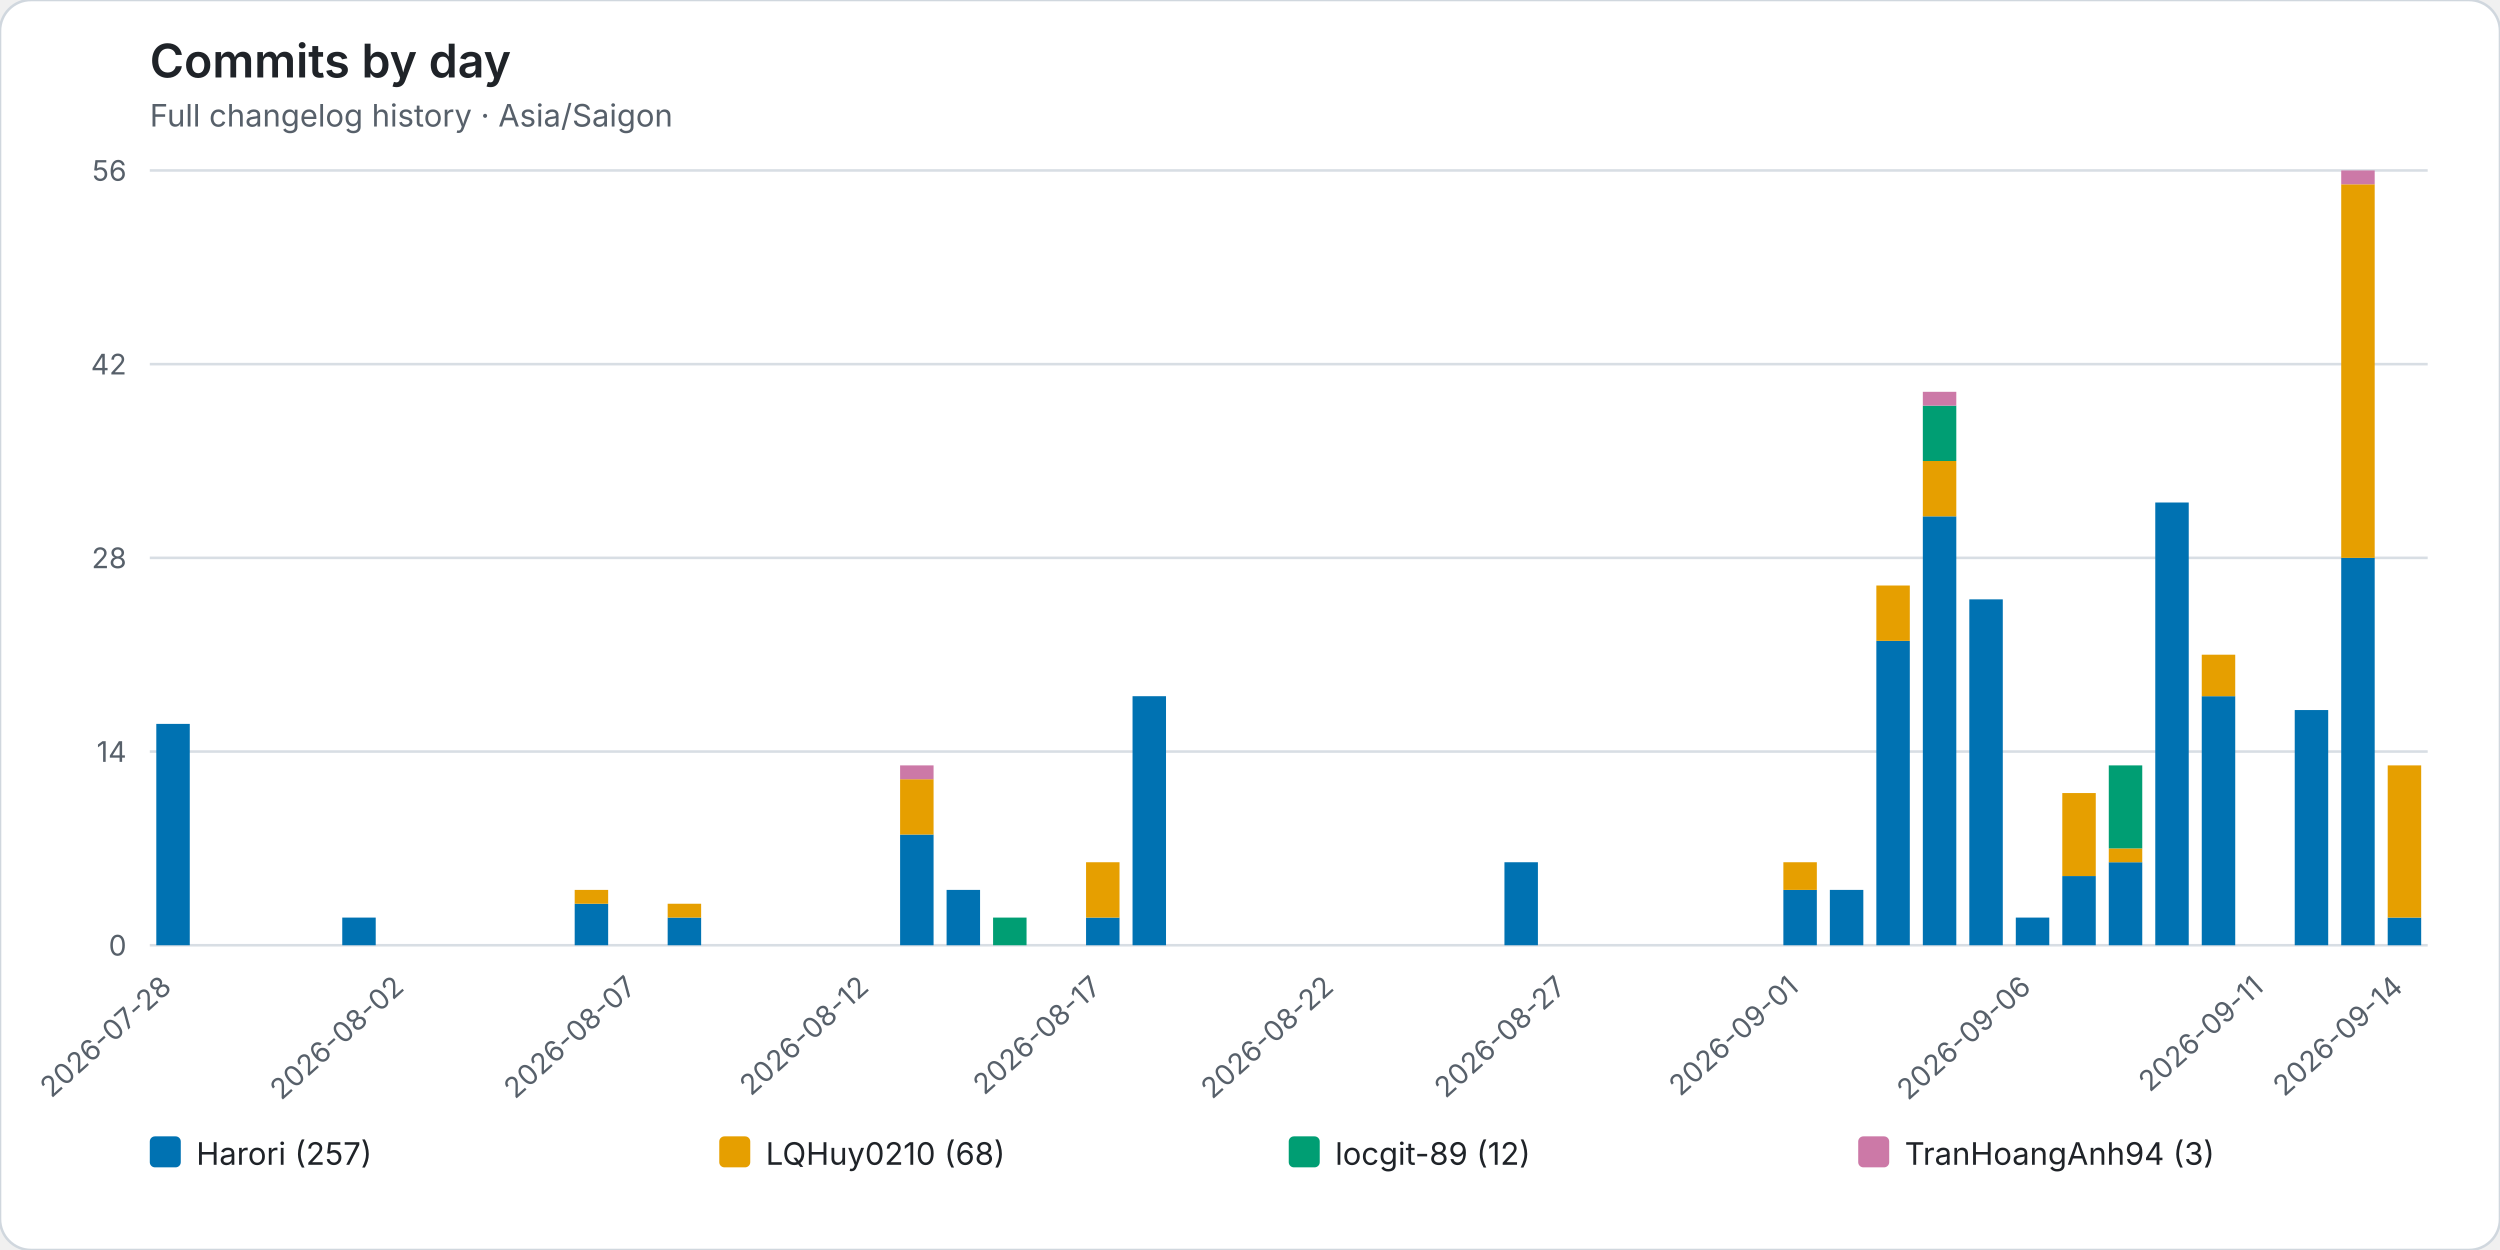
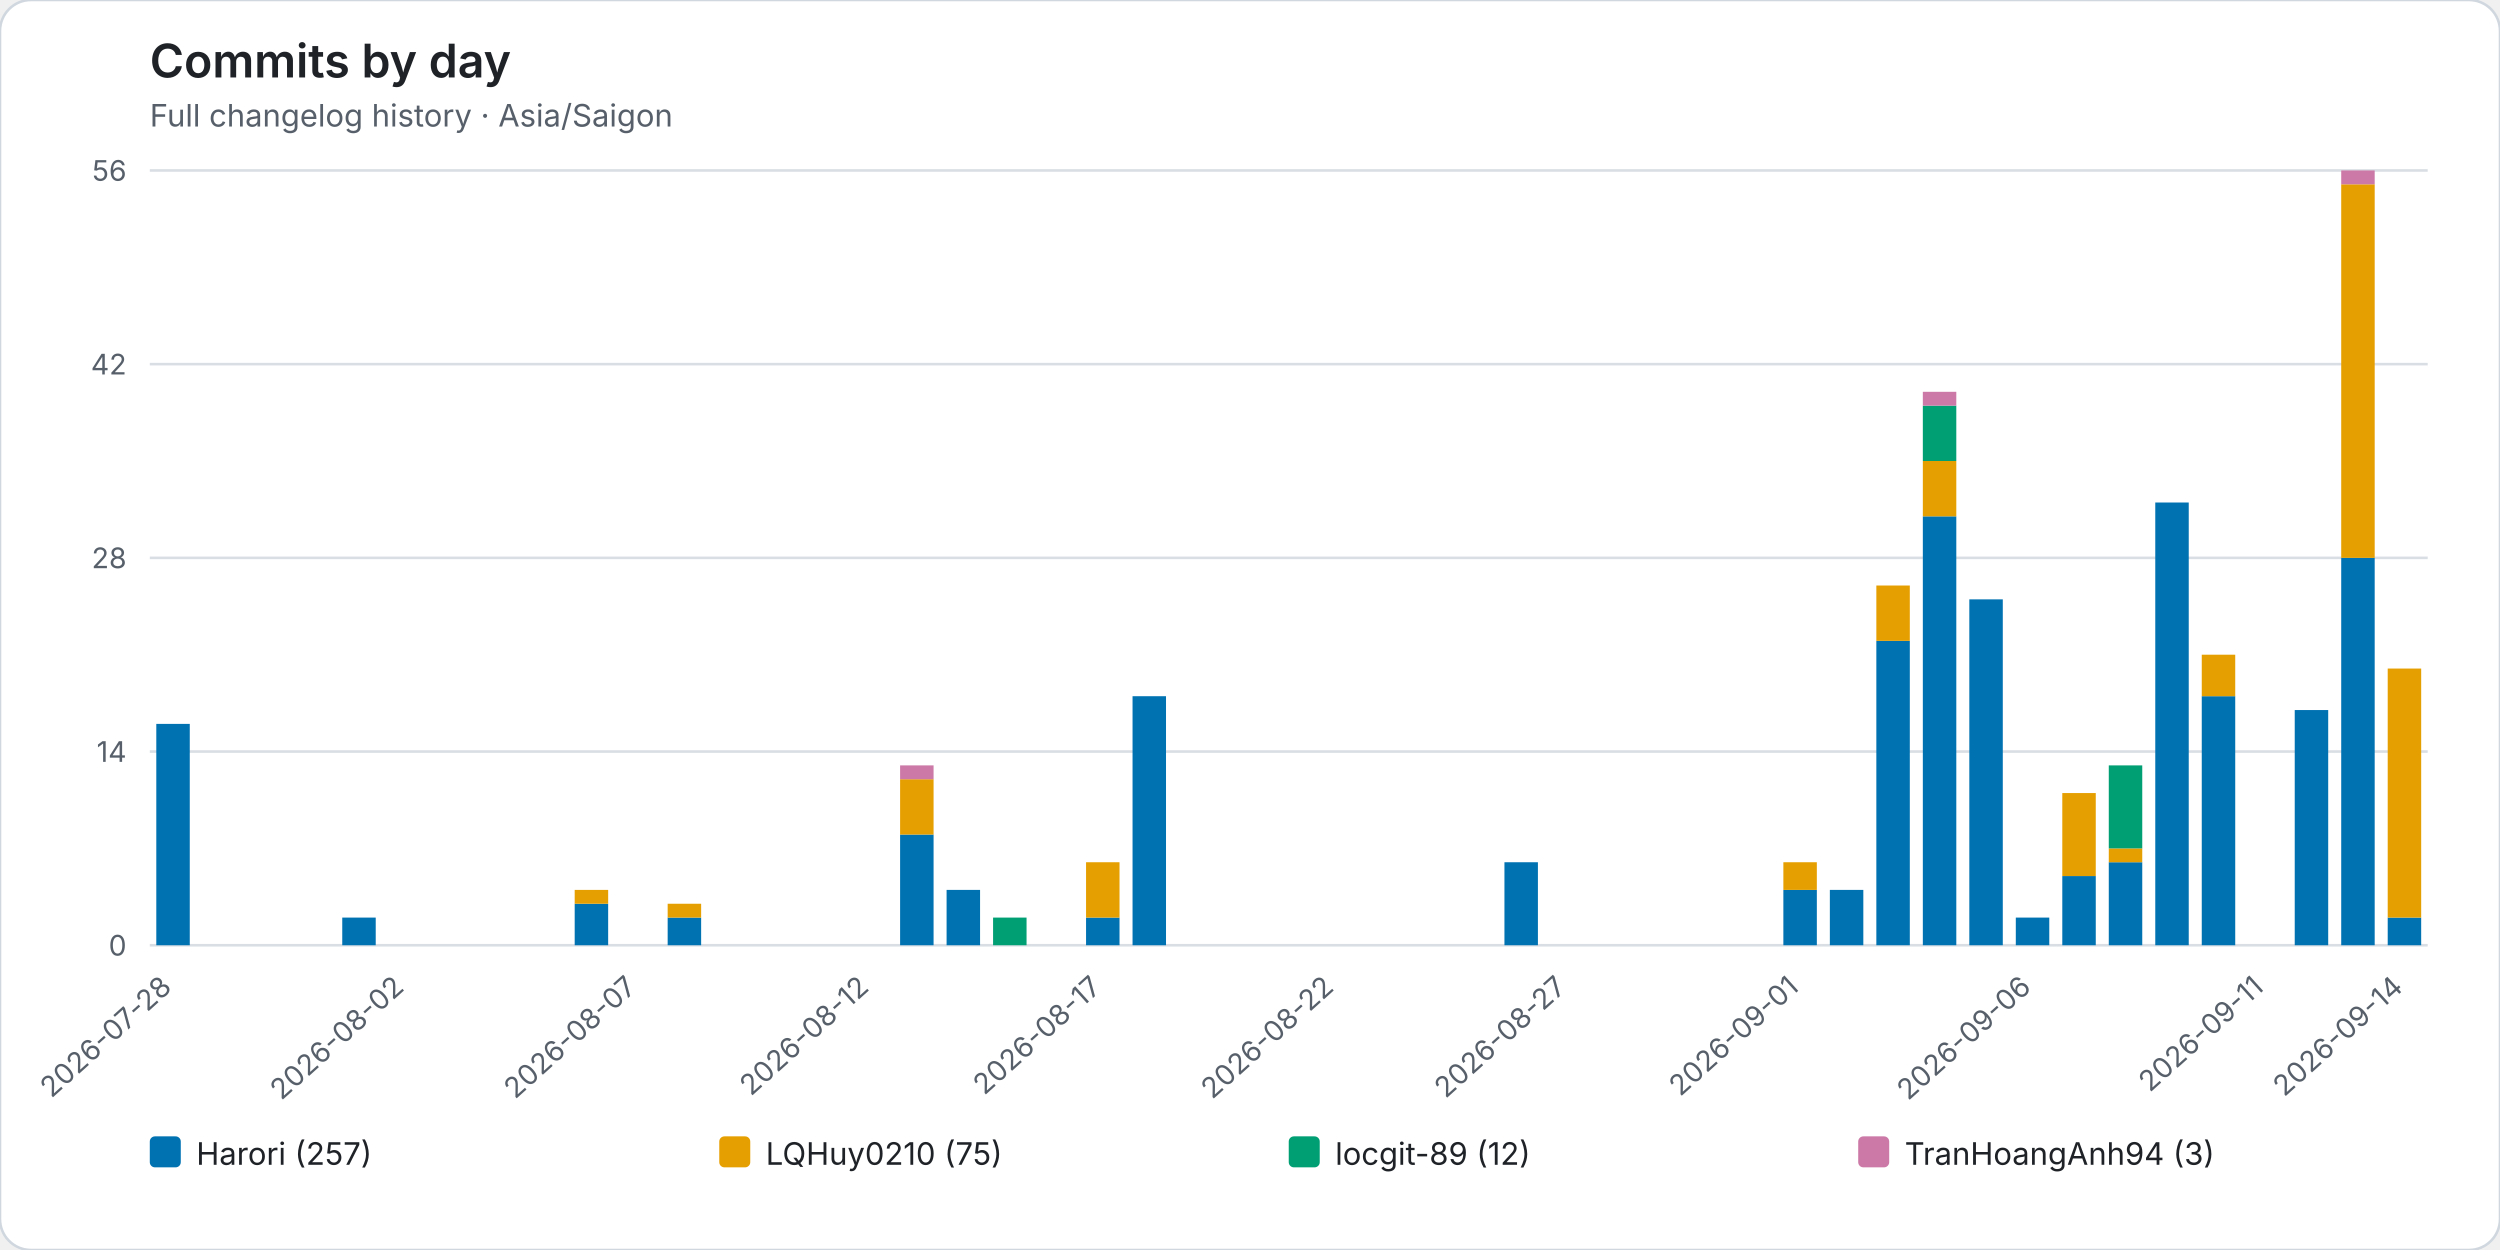
<svg xmlns="http://www.w3.org/2000/svg" role="img" viewBox="0 0 968 484">
  <rect width="968" height="484" rx="12" fill="#ffffff" stroke="#d0d7de" />
  <style>text{font-family:system-ui,-apple-system,BlinkMacSystemFont,"Segoe UI",sans-serif}.axis{fill:#57606a;font-size:11px}.heading{fill:#1f2328;font-size:18px;font-weight:600}.subheading{fill:#57606a;font-size:12px}.grid{stroke:#d8dee4;stroke-width:1}.legend{fill:#1f2328;font-size:12px}</style>
  <text class="heading" x="58" y="30">Commits by day</text>
  <text class="subheading" x="58" y="49">Full changelog history · Asia/Saigon</text>
  <line class="grid" x1="58" y1="366.00" x2="940" y2="366.00" />
  <text class="axis" x="49" y="370.00" text-anchor="end">0</text>
  <line class="grid" x1="58" y1="291.00" x2="940" y2="291.00" />
  <text class="axis" x="49" y="295.00" text-anchor="end">14</text>
  <line class="grid" x1="58" y1="216.00" x2="940" y2="216.00" />
  <text class="axis" x="49" y="220.00" text-anchor="end">28</text>
  <line class="grid" x1="58" y1="141.00" x2="940" y2="141.00" />
  <text class="axis" x="49" y="145.00" text-anchor="end">42</text>
  <line class="grid" x1="58" y1="66.00" x2="940" y2="66.00" />
  <text class="axis" x="49" y="70.00" text-anchor="end">56</text>
  <g data-date="2026-07-28">
    <rect x="60.52" y="280.29" width="12.96" height="85.71" fill="#0072B2" />
  </g>
  <text class="axis" x="67.00" y="383" text-anchor="end" transform="rotate(-42 67.00 383)">2026-07-28</text>
  <g data-date="2026-07-29">
  </g>
  <g data-date="2026-07-30">
  </g>
  <g data-date="2026-07-31">
  </g>
  <g data-date="2026-08-01">
    <rect x="132.52" y="355.29" width="12.96" height="10.71" fill="#0072B2" />
  </g>
  <g data-date="2026-08-02">
  </g>
  <text class="axis" x="157.00" y="383" text-anchor="end" transform="rotate(-42 157.00 383)">2026-08-02</text>
  <g data-date="2026-08-03">
  </g>
  <g data-date="2026-08-04">
  </g>
  <g data-date="2026-08-05">
  </g>
  <g data-date="2026-08-06">
    <rect x="222.52" y="349.93" width="12.96" height="16.07" fill="#0072B2" />
    <rect x="222.52" y="344.57" width="12.96" height="5.36" fill="#E69F00" />
  </g>
  <g data-date="2026-08-07">
  </g>
  <text class="axis" x="247.00" y="383" text-anchor="end" transform="rotate(-42 247.00 383)">2026-08-07</text>
  <g data-date="2026-08-08">
    <rect x="258.52" y="355.29" width="12.96" height="10.71" fill="#0072B2" />
    <rect x="258.52" y="349.93" width="12.96" height="5.36" fill="#E69F00" />
  </g>
  <g data-date="2026-08-09">
  </g>
  <g data-date="2026-08-10">
  </g>
  <g data-date="2026-08-11">
  </g>
  <g data-date="2026-08-12">
  </g>
  <text class="axis" x="337.00" y="383" text-anchor="end" transform="rotate(-42 337.00 383)">2026-08-12</text>
  <g data-date="2026-08-13">
    <rect x="348.52" y="323.14" width="12.96" height="42.86" fill="#0072B2" />
    <rect x="348.52" y="301.71" width="12.96" height="21.43" fill="#E69F00" />
    <rect x="348.52" y="296.36" width="12.96" height="5.36" fill="#CC79A7" />
  </g>
  <g data-date="2026-08-14">
    <rect x="366.52" y="344.57" width="12.96" height="21.43" fill="#0072B2" />
  </g>
  <g data-date="2026-08-15">
    <rect x="384.52" y="355.29" width="12.96" height="10.71" fill="#009E73" />
  </g>
  <g data-date="2026-08-16">
  </g>
  <g data-date="2026-08-17">
    <rect x="420.52" y="355.29" width="12.96" height="10.71" fill="#0072B2" />
    <rect x="420.52" y="333.86" width="12.96" height="21.43" fill="#E69F00" />
  </g>
  <text class="axis" x="427.00" y="383" text-anchor="end" transform="rotate(-42 427.00 383)">2026-08-17</text>
  <g data-date="2026-08-18">
    <rect x="438.52" y="269.57" width="12.96" height="96.43" fill="#0072B2" />
  </g>
  <g data-date="2026-08-19">
  </g>
  <g data-date="2026-08-20">
  </g>
  <g data-date="2026-08-21">
  </g>
  <g data-date="2026-08-22">
  </g>
  <text class="axis" x="517.00" y="383" text-anchor="end" transform="rotate(-42 517.00 383)">2026-08-22</text>
  <g data-date="2026-08-23">
  </g>
  <g data-date="2026-08-24">
  </g>
  <g data-date="2026-08-25">
  </g>
  <g data-date="2026-08-26">
    <rect x="582.52" y="333.86" width="12.96" height="32.14" fill="#0072B2" />
  </g>
  <g data-date="2026-08-27">
  </g>
  <text class="axis" x="607.00" y="383" text-anchor="end" transform="rotate(-42 607.00 383)">2026-08-27</text>
  <g data-date="2026-08-28">
  </g>
  <g data-date="2026-08-29">
  </g>
  <g data-date="2026-08-30">
  </g>
  <g data-date="2026-08-31">
  </g>
  <g data-date="2026-09-01">
    <rect x="690.52" y="344.57" width="12.96" height="21.43" fill="#0072B2" />
    <rect x="690.52" y="333.86" width="12.96" height="10.71" fill="#E69F00" />
  </g>
  <text class="axis" x="697.00" y="383" text-anchor="end" transform="rotate(-42 697.00 383)">2026-09-01</text>
  <g data-date="2026-09-02">
    <rect x="708.52" y="344.57" width="12.96" height="21.43" fill="#0072B2" />
  </g>
  <g data-date="2026-09-03">
    <rect x="726.52" y="248.14" width="12.96" height="117.86" fill="#0072B2" />
    <rect x="726.52" y="226.71" width="12.96" height="21.43" fill="#E69F00" />
  </g>
  <g data-date="2026-09-04">
    <rect x="744.52" y="199.93" width="12.96" height="166.07" fill="#0072B2" />
    <rect x="744.52" y="178.50" width="12.96" height="21.43" fill="#E69F00" />
    <rect x="744.52" y="157.07" width="12.96" height="21.43" fill="#009E73" />
    <rect x="744.52" y="151.71" width="12.96" height="5.36" fill="#CC79A7" />
  </g>
  <g data-date="2026-09-05">
    <rect x="762.52" y="232.07" width="12.96" height="133.93" fill="#0072B2" />
  </g>
  <g data-date="2026-09-06">
    <rect x="780.52" y="355.29" width="12.96" height="10.71" fill="#0072B2" />
  </g>
  <text class="axis" x="787.00" y="383" text-anchor="end" transform="rotate(-42 787.00 383)">2026-09-06</text>
  <g data-date="2026-09-07">
    <rect x="798.52" y="339.21" width="12.96" height="26.79" fill="#0072B2" />
    <rect x="798.52" y="307.07" width="12.96" height="32.14" fill="#E69F00" />
  </g>
  <g data-date="2026-09-08">
    <rect x="816.52" y="333.86" width="12.96" height="32.14" fill="#0072B2" />
    <rect x="816.52" y="328.50" width="12.96" height="5.36" fill="#E69F00" />
    <rect x="816.52" y="296.36" width="12.96" height="32.14" fill="#009E73" />
  </g>
  <g data-date="2026-09-09">
    <rect x="834.52" y="194.57" width="12.96" height="171.43" fill="#0072B2" />
  </g>
  <g data-date="2026-09-10">
    <rect x="852.52" y="269.57" width="12.96" height="96.43" fill="#0072B2" />
    <rect x="852.52" y="253.50" width="12.96" height="16.07" fill="#E69F00" />
  </g>
  <g data-date="2026-09-11">
  </g>
  <text class="axis" x="877.00" y="383" text-anchor="end" transform="rotate(-42 877.00 383)">2026-09-11</text>
  <g data-date="2026-09-12">
    <rect x="888.52" y="274.93" width="12.96" height="91.07" fill="#0072B2" />
  </g>
  <g data-date="2026-09-13">
    <rect x="906.52" y="216.00" width="12.96" height="150.00" fill="#0072B2" />
    <rect x="906.52" y="71.36" width="12.96" height="144.64" fill="#E69F00" />
    <rect x="906.52" y="66.00" width="12.96" height="5.36" fill="#CC79A7" />
  </g>
  <g data-date="2026-09-14">
    <rect x="924.52" y="355.29" width="12.96" height="10.71" fill="#0072B2" />
-     <rect x="924.52" y="296.36" width="12.96" height="58.93" fill="#E69F00" />
+     <rect x="924.52" y="258.86" width="12.96" height="96.43" fill="#E69F00" />
  </g>
  <text class="axis" x="931.00" y="383" text-anchor="end" transform="rotate(-42 931.00 383)">2026-09-14</text>
  <rect x="58.00" y="440" width="12" height="12" rx="2" fill="#0072B2" />
  <text class="legend" x="76.00" y="451">Harori (257)</text>
  <rect x="278.50" y="440" width="12" height="12" rx="2" fill="#E69F00" />
-   <text class="legend" x="296.50" y="451">LQHuy0210 (68)</text>
+   <text class="legend" x="296.50" y="451">LQHuy0210 (75)</text>
  <rect x="499.00" y="440" width="12" height="12" rx="2" fill="#009E73" />
  <text class="legend" x="517.00" y="451">locgit-89 (12)</text>
  <rect x="719.50" y="440" width="12" height="12" rx="2" fill="#CC79A7" />
  <text class="legend" x="737.50" y="451">TranHoangAnh94 (3)</text>
</svg>
